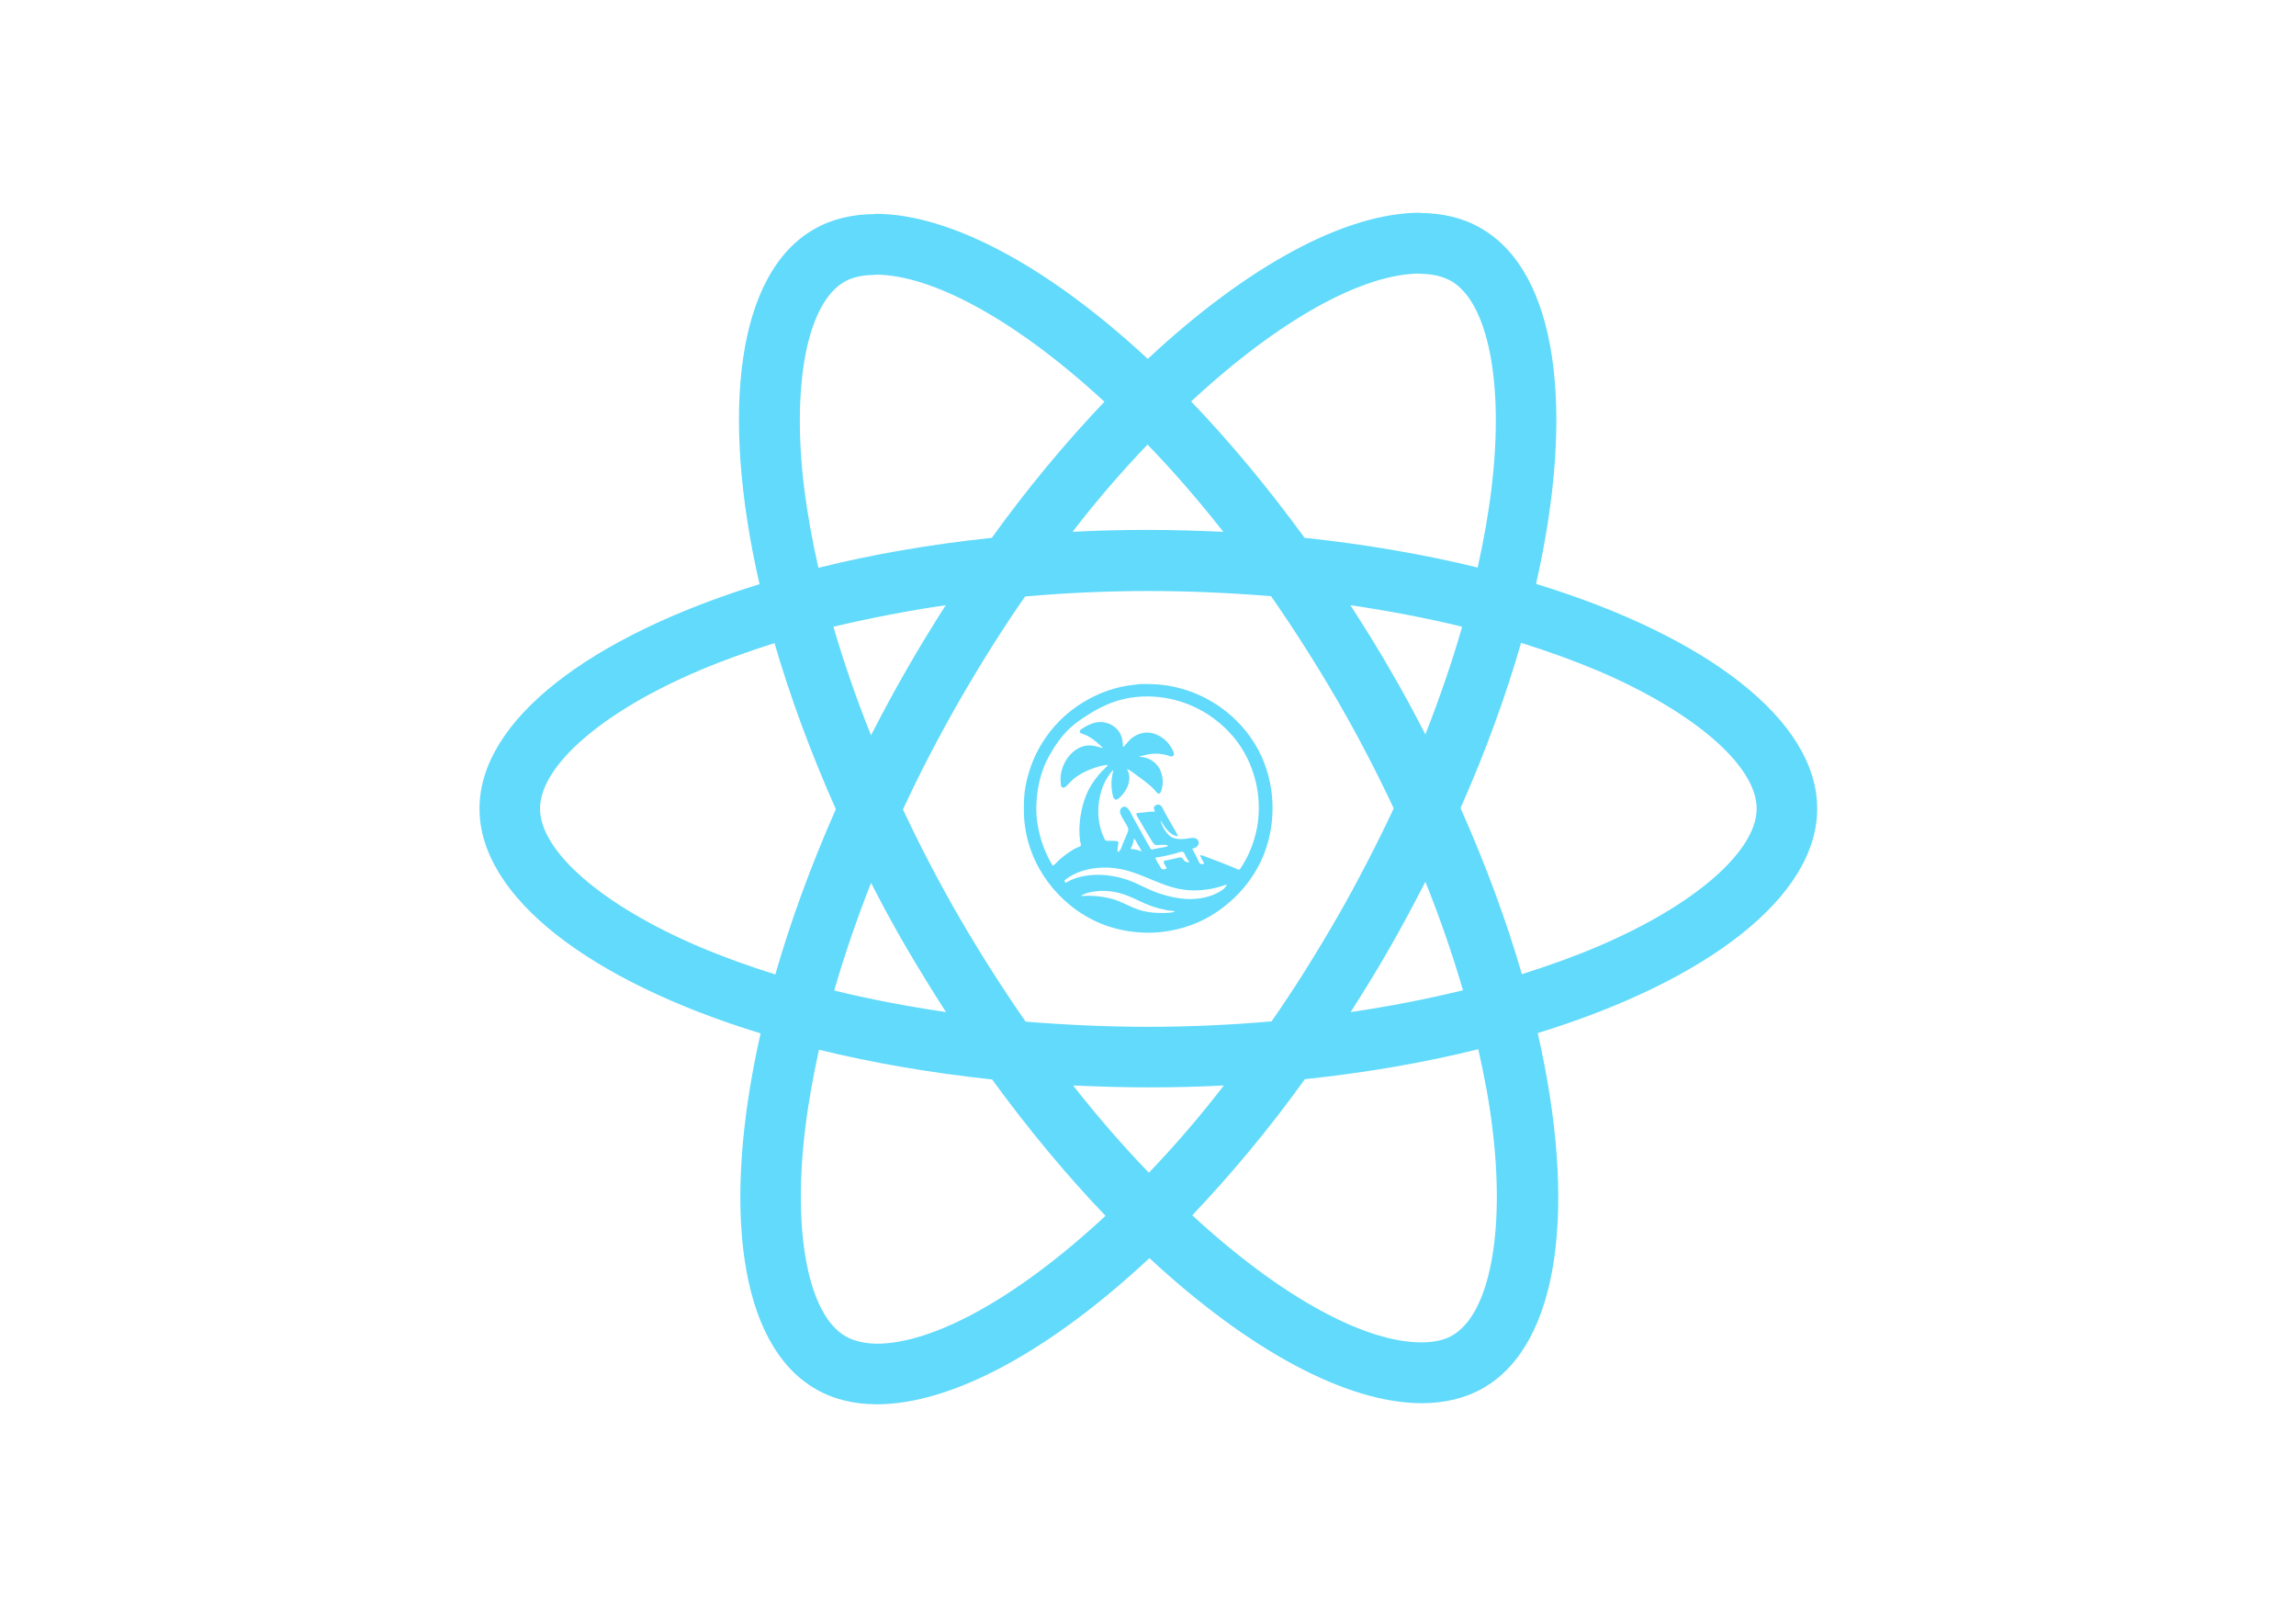
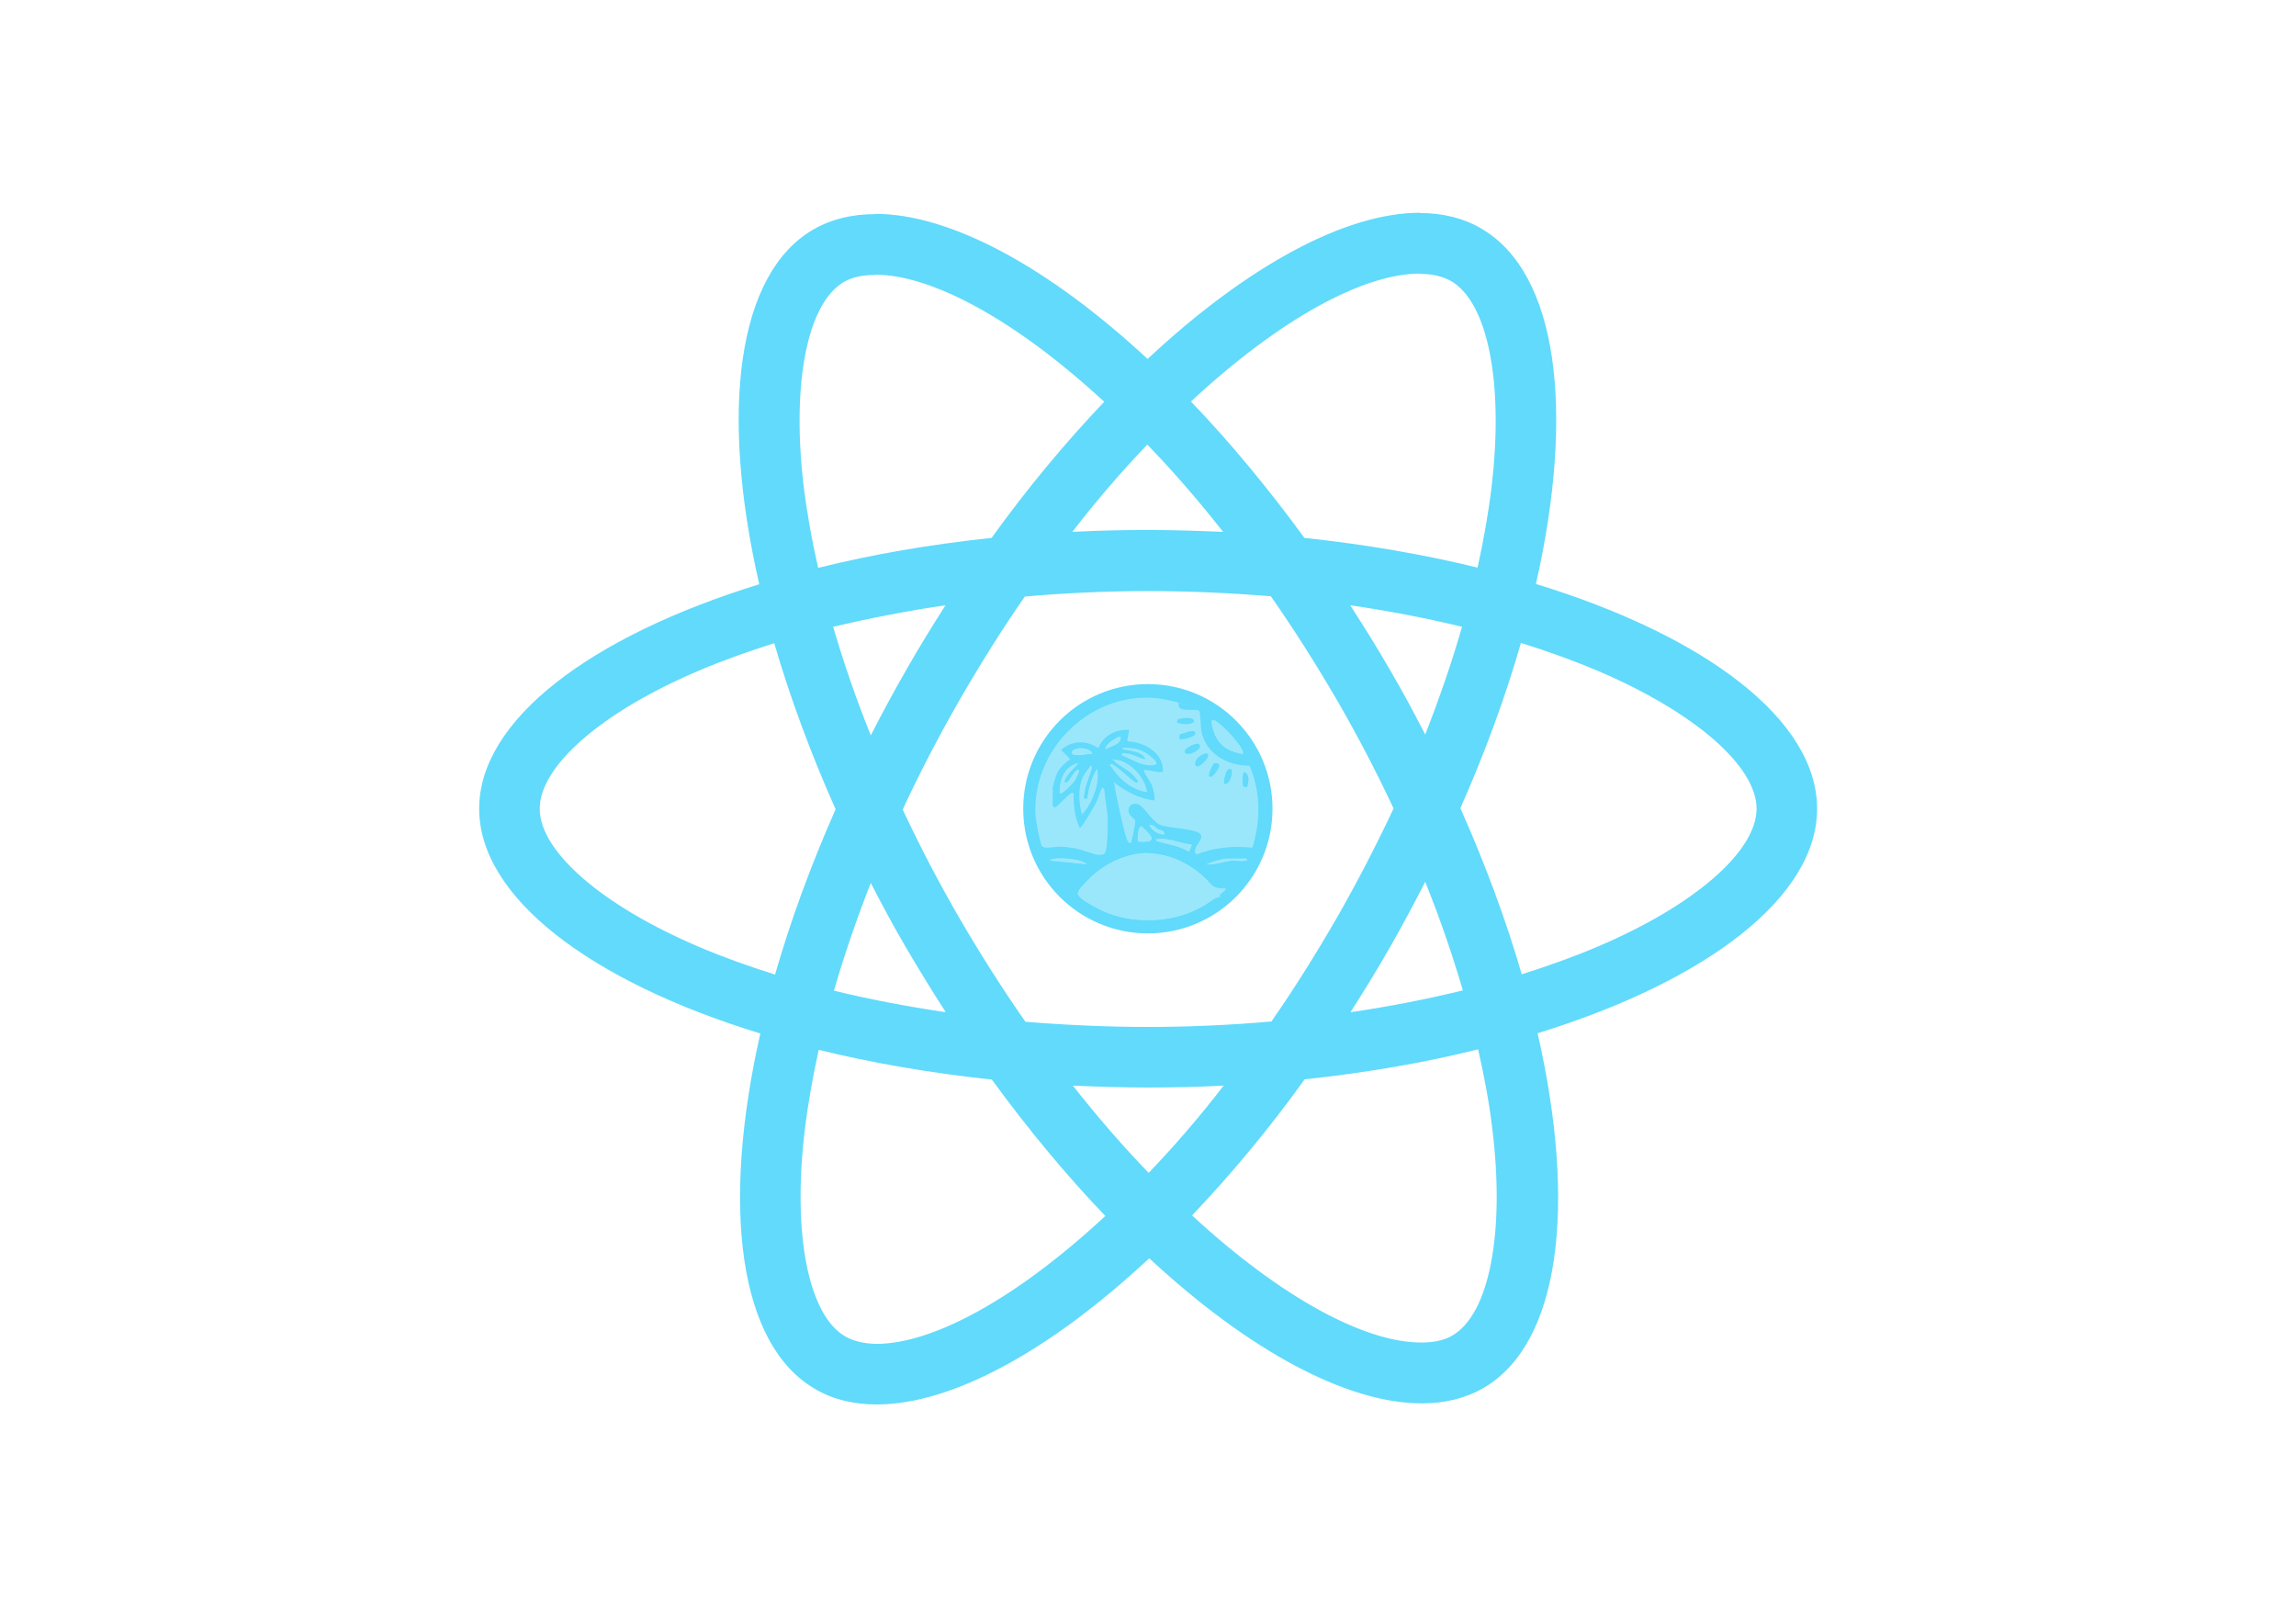
- <svg xmlns="http://www.w3.org/2000/svg" width="5355px" height="3786px" viewBox="0 0 5355 3786" version="1.1">
-   <g id="logo" stroke="none" fill="none" transform="translate(0.9778, 0)" fill-rule="evenodd" stroke-width="1">
-     <g id="Layer_1" transform="translate(1117.351, 496.0658)" fill="#61DAFB">
-       <g id="Group" fill-rule="nonzero">
-         <path d="M3119.934,1389.62 C3119.934,1182.926 2861.105,987.044 2464.277,865.571 C2555.853,461.087 2515.153,139.28 2335.817,36.251 C2294.481,12.084 2246.149,0.636 2193.366,0.636 L2193.366,142.46 C2222.619,142.46 2246.149,148.184 2265.863,158.995 C2352.351,208.602 2389.872,397.489 2360.619,640.434 C2353.623,700.216 2342.176,763.178 2328.186,827.412 C2203.541,796.885 2067.449,773.354 1924.362,758.09 C1838.51,640.434 1749.478,533.589 1659.81,440.099 C1867.127,247.397 2061.726,141.824 2194.002,141.824 L2194.002,0 C2019.117,0 1790.178,124.652 1558.695,340.886 C1327.212,125.924 1098.273,2.544 923.389,2.544 L923.389,144.368 C1055.029,144.368 1250.263,249.305 1457.58,440.735 C1368.548,534.225 1279.516,640.434 1194.936,758.09 C1051.213,773.354 915.121,796.885 790.477,828.048 C775.85,764.45 765.039,702.76 757.408,643.614 C727.518,400.669 764.403,211.782 850.255,161.539 C869.333,150.092 894.135,145.004 923.389,145.004 L923.389,3.18 C869.969,3.18 821.638,14.628 779.666,38.795 C600.966,141.824 560.901,462.995 653.113,866.207 C257.557,988.316 0,1183.562 0,1389.62 C0,1595.678 258.829,1792.197 655.657,1913.669 C564.081,2318.154 604.781,2639.961 784.117,2742.99 C825.453,2767.157 873.785,2778.605 927.204,2778.605 C1102.088,2778.605 1331.028,2653.952 1562.511,2437.718 C1793.994,2652.68 2022.933,2776.061 2197.817,2776.061 C2251.236,2776.061 2299.568,2764.613 2341.54,2740.446 C2520.24,2637.417 2560.305,2316.246 2468.093,1913.033 C2862.377,1791.561 3119.934,1595.678 3119.934,1389.62 L3119.934,1389.62 Z M2291.937,965.42 C2268.407,1047.462 2239.154,1132.048 2206.085,1216.633 C2180.011,1165.755 2152.665,1114.876 2122.776,1063.998 C2093.523,1013.119 2062.362,963.513 2031.2,915.178 C2121.504,928.534 2208.628,945.069 2291.937,965.42 Z M2000.675,1642.741 C1951.072,1728.599 1900.196,1810.004 1847.413,1885.686 C1752.658,1893.954 1656.63,1898.406 1559.967,1898.406 C1463.304,1898.406 1367.912,1893.954 1273.793,1886.322 C1221.01,1810.64 1169.498,1729.871 1119.895,1644.649 C1071.563,1561.335 1027.683,1476.75 987.619,1391.528 C1027.047,1306.307 1071.563,1221.085 1119.259,1137.772 C1168.862,1051.914 1219.738,970.508 1272.521,894.826 C1367.276,886.559 1463.304,882.107 1559.967,882.107 C1656.63,882.107 1752.022,886.559 1846.141,894.19 C1898.924,969.872 1950.436,1050.642 2000.039,1135.864 C2048.371,1219.177 2092.251,1303.763 2132.315,1388.984 C2092.251,1474.206 2048.371,1559.428 2000.675,1642.741 Z M2206.085,1560.063 C2240.425,1645.285 2269.679,1730.507 2293.845,1813.184 C2210.536,1833.536 2122.776,1850.707 2031.836,1864.063 C2062.998,1815.092 2094.159,1764.85 2123.412,1713.335 C2152.665,1662.457 2180.011,1610.942 2206.085,1560.063 Z M1561.239,2238.656 C1502.096,2177.602 1442.954,2109.552 1384.447,2035.142 C1441.682,2037.686 1500.188,2039.594 1559.331,2039.594 C1618.474,2039.594 1678.252,2038.322 1736.123,2035.142 C1678.888,2109.552 1619.746,2177.602 1561.239,2238.656 Z M1088.098,1864.063 C997.794,1850.707 910.67,1834.172 827.361,1813.82 C850.891,1731.779 880.144,1647.193 913.213,1562.607 C939.287,1613.486 966.633,1664.365 996.522,1715.243 C1026.411,1766.122 1056.936,1815.728 1088.098,1864.063 Z M1558.059,540.585 C1617.202,601.639 1676.344,669.689 1734.851,744.099 C1677.616,741.555 1619.11,739.647 1559.967,739.647 C1500.824,739.647 1441.046,740.919 1383.175,744.099 C1440.41,669.689 1499.552,601.639 1558.059,540.585 Z M1087.462,915.178 C1056.301,964.148 1025.139,1014.391 995.886,1065.906 C966.633,1116.784 939.287,1167.663 913.213,1218.541 C878.873,1133.32 849.619,1048.098 825.453,965.42 C908.762,945.705 996.522,928.534 1087.462,915.178 Z M511.934,1711.427 C286.81,1615.394 141.179,1489.47 141.179,1389.62 C141.179,1289.771 286.81,1163.211 511.934,1067.814 C566.625,1044.282 626.403,1023.295 688.09,1003.579 C724.339,1128.232 772.034,1257.972 831.177,1390.892 C772.67,1523.177 725.61,1652.281 689.998,1776.297 C627.039,1756.582 567.261,1734.959 511.934,1711.427 Z M854.071,2620.245 C767.583,2570.639 730.062,2381.752 759.315,2138.807 C766.311,2079.025 777.758,2016.062 791.748,1951.828 C916.393,1982.355 1052.485,2005.887 1195.572,2021.15 C1281.424,2138.807 1370.456,2245.652 1460.124,2339.141 C1252.807,2531.844 1058.208,2637.417 925.932,2637.417 C897.315,2636.781 873.149,2631.057 854.071,2620.245 L854.071,2620.245 Z M2362.526,2135.627 C2392.416,2378.572 2355.531,2567.459 2269.679,2617.701 C2250.601,2629.149 2225.799,2634.237 2196.545,2634.237 C2064.905,2634.237 1869.671,2529.3 1662.354,2337.869 C1751.386,2244.38 1840.418,2138.171 1924.998,2020.514 C2068.721,2005.251 2204.813,1981.719 2329.457,1950.556 C2344.084,2014.791 2355.531,2076.481 2362.526,2135.627 L2362.526,2135.627 Z M2607.364,1711.427 C2552.673,1734.959 2492.895,1755.946 2431.208,1775.661 C2394.959,1651.009 2347.264,1521.269 2288.121,1388.348 C2346.628,1256.064 2393.688,1126.96 2429.3,1002.943 C2492.259,1022.659 2552.037,1044.282 2608,1067.814 C2833.124,1163.847 2978.755,1289.771 2978.755,1389.62 C2978.755,1489.47 2832.488,1616.03 2607.364,1711.427 L2607.364,1711.427 Z" id="Shape" />
-       </g>
-       <path d="M1537.378,1099.483 C1545.027,1098.477 1553.107,1099.162 1560.816,1099.162 C1589.375,1099.162 1617.414,1103.603 1644.738,1112.019 C1679.61,1122.761 1712.09,1139.935 1740.757,1162.53 C1775.894,1190.223 1805.008,1226.547 1823.69,1267.313 C1858.642,1343.584 1858.386,1436.017 1822.577,1511.966 C1799.423,1561.073 1762.278,1602.174 1717.319,1632.147 C1680.636,1656.602 1637.733,1671.571 1594.082,1676.871 C1538.521,1683.618 1478.454,1673.759 1428.506,1648.109 C1334.74,1599.956 1270.993,1503.042 1269.732,1396.835 C1269.489,1376.359 1269.807,1355.76 1273.855,1335.483 C1280.447,1302.459 1291.94,1270.537 1309.202,1241.56 C1327.874,1210.214 1351.993,1182.552 1380.875,1160.25 C1414.745,1134.096 1454.109,1115.285 1495.795,1105.714 C1505.553,1103.474 1515.35,1102.202 1525.194,1100.998 L1528.67,1100.575 C1531.569,1100.222 1534.471,1099.865 1537.378,1099.483 Z M1440.288,1582.053 C1427.386,1583.439 1413.778,1585.791 1402.705,1593.051 C1405.197,1593.651 1408.055,1593.055 1410.655,1593.051 C1416.901,1593.04 1423.207,1592.805 1429.447,1593.079 C1445.067,1593.766 1461.342,1596.269 1476.426,1600.412 C1488.014,1603.595 1498.773,1608.627 1509.545,1613.664 L1512.239,1614.923 C1518.527,1617.854 1524.844,1620.735 1531.356,1623.199 C1550.985,1630.626 1570.524,1632.934 1591.345,1632.934 L1593.252,1632.933 C1603.099,1632.92 1612.867,1632.729 1622.424,1630.034 C1617.115,1627.201 1609.514,1627.733 1603.632,1626.553 C1590.871,1623.992 1578.323,1620.866 1566.049,1616.479 C1546.69,1609.559 1528.857,1599.168 1509.673,1591.908 C1487.816,1583.637 1463.594,1579.55 1440.288,1582.053 Z M1459.803,1527.061 C1434.235,1527.061 1408.376,1531.573 1385.358,1543.194 C1379.782,1546.01 1374.481,1549.365 1369.458,1553.083 C1367.927,1554.216 1365.213,1555.672 1364.647,1557.643 C1364.073,1559.641 1366.125,1561.315 1367.289,1562.594 C1373.043,1559.522 1378.509,1556.271 1384.636,1553.938 C1424.261,1538.859 1472.298,1542.02 1511.842,1555.846 C1531.562,1562.742 1549.732,1573.054 1568.94,1581.141 C1590.422,1590.185 1612.363,1596.049 1635.434,1599.056 C1662.648,1602.602 1693.675,1599.728 1718.552,1587.426 C1727.293,1583.104 1739.429,1576.516 1743.125,1566.945 C1738.56,1567.344 1734.453,1569.304 1730.116,1570.655 C1723.219,1572.803 1716.24,1574.624 1709.156,1576.046 C1685.145,1580.865 1659.612,1581.86 1635.434,1577.486 C1610.812,1573.033 1588.074,1563.725 1565.311,1554.267 L1562.275,1553.005 C1550.637,1548.168 1538.971,1543.347 1527.02,1539.168 C1505.554,1531.662 1482.548,1527.061 1459.803,1527.061 Z M1504.614,1133.608 C1473.965,1140.391 1446.51,1153.598 1420.051,1170.248 C1404.69,1179.913 1389.996,1189.815 1376.685,1202.255 C1356.89,1220.756 1341.761,1243.243 1328.567,1266.73 C1314.972,1290.929 1306.255,1319.132 1302.042,1346.497 C1297.909,1373.344 1297.228,1401.571 1301.963,1428.44 C1307.881,1462.032 1319.145,1493.555 1336.933,1522.71 C1342.911,1519.913 1347.155,1513.536 1352.111,1509.24 C1362.119,1500.567 1372.626,1492.528 1383.913,1485.59 C1388.091,1483.022 1392.384,1481.028 1396.923,1479.201 C1398.635,1478.511 1401.434,1477.881 1402.24,1475.997 C1403.521,1473.005 1401.152,1467.798 1400.745,1464.698 C1399.584,1455.831 1398.883,1446.814 1399.102,1437.867 C1399.738,1411.81 1404.598,1385.389 1413.853,1361 C1420.826,1342.623 1431.48,1325.938 1444.101,1310.964 C1448.383,1305.883 1452.936,1301.154 1457.635,1296.462 C1458.213,1295.884 1458.821,1295.324 1459.436,1294.767 L1460.176,1294.098 C1462.275,1292.204 1464.361,1290.279 1465.585,1287.759 C1456.523,1287.765 1447.46,1290.383 1438.843,1293.041 C1420.279,1298.766 1402.196,1307.262 1386.804,1319.249 C1379.783,1324.718 1374.641,1331.885 1368.001,1337.64 C1365.965,1339.406 1362.316,1341.772 1359.502,1340.44 C1355.25,1338.428 1355.906,1330.045 1355.419,1326.193 C1353.545,1311.373 1359.149,1292.629 1366.27,1279.783 C1377.702,1259.161 1398.84,1241.553 1423.665,1242.168 C1434.386,1242.433 1443.771,1246.165 1454.021,1248.601 C1451.422,1244.902 1447.937,1242.206 1444.625,1239.174 C1436.509,1231.745 1427.632,1224.959 1417.883,1219.827 C1415.268,1218.45 1412.519,1217.434 1409.75,1216.46 L1408.087,1215.878 C1407.256,1215.587 1406.424,1215.294 1405.596,1214.991 C1403.513,1214.228 1400.891,1213.179 1400.108,1210.861 C1398.657,1206.567 1406.375,1202.59 1409.21,1200.78 C1420.168,1193.78 1433.605,1188.023 1446.793,1187.698 C1467.403,1187.192 1487.541,1198.648 1496.031,1218.144 C1499.419,1225.924 1500.098,1234.211 1500.709,1242.527 L1500.823,1244.086 C1500.881,1244.866 1500.939,1245.646 1501,1246.425 C1507.473,1241.139 1512.026,1233.359 1518.347,1227.697 C1533.128,1214.455 1553.359,1208.576 1572.554,1214.537 C1589.901,1219.924 1604.977,1231.916 1613.851,1247.876 C1616.172,1252.051 1622.649,1262.256 1617.97,1266.415 C1614.308,1269.671 1609.663,1267.134 1605.801,1265.783 C1601.812,1264.39 1597.644,1263.691 1593.514,1262.861 C1583.011,1260.752 1570.793,1260.971 1560.267,1262.825 C1553.461,1264.023 1546.81,1266.45 1540.029,1267.455 L1540.029,1268.905 C1558.571,1269.059 1576.507,1279.656 1585.655,1295.736 C1589.445,1302.398 1591.338,1310.023 1592.79,1317.491 C1594.586,1326.721 1593.324,1336.776 1590.806,1345.772 C1589.962,1348.788 1588.43,1353.901 1584.83,1354.596 C1582.285,1355.087 1580.124,1352.548 1578.671,1350.837 C1574.863,1346.351 1571.24,1342.087 1566.772,1338.213 C1555.466,1328.414 1543.512,1319.375 1531.356,1310.659 C1524.902,1306.031 1517.833,1300.014 1510.396,1297.186 C1512.487,1302.232 1514.535,1306.923 1515.247,1312.415 C1517.338,1328.568 1510.588,1343.773 1500.455,1355.924 C1497.363,1359.633 1494.056,1363.368 1490.159,1366.249 C1488.543,1367.444 1486.515,1369.004 1484.377,1368.667 C1477.674,1367.606 1476.876,1357.484 1475.848,1352.298 C1472.367,1334.734 1473.765,1317.29 1478.595,1300.087 C1474.298,1302.27 1471.192,1307.046 1468.494,1310.964 C1462.558,1319.586 1457.408,1328.705 1453.714,1338.52 C1439.005,1377.62 1439.147,1423.417 1458.202,1461.058 C1460.33,1465.262 1463.559,1464.698 1467.753,1464.698 C1472.809,1464.698 1477.913,1464.444 1482.931,1465.115 C1484.884,1465.376 1487.596,1465.144 1489.142,1466.585 C1490.993,1468.313 1490.006,1471.274 1489.58,1473.4 C1488.389,1479.341 1487.991,1484.742 1487.991,1490.803 C1495.902,1489.575 1498.095,1476.869 1500.899,1470.499 C1504.077,1463.283 1507.311,1456.06 1510.251,1448.744 C1511.696,1445.149 1513.63,1441.129 1513.122,1437.142 C1512.553,1432.661 1509.321,1427.91 1507.069,1424.089 C1502.806,1416.857 1497.961,1409.415 1494.823,1401.609 C1492.314,1395.369 1494.65,1387.571 1501.724,1385.342 C1505.625,1384.112 1509.788,1386.524 1512.327,1389.349 C1515.933,1393.361 1518.674,1398.7 1521.268,1403.887 L1522.006,1405.364 C1522.986,1407.324 1523.955,1409.242 1524.953,1411.036 L1555.106,1465.423 C1557.667,1470.028 1560.233,1474.629 1562.853,1479.201 C1563.875,1480.985 1564.916,1483.739 1567.009,1484.5 C1568.874,1485.177 1571.422,1484.214 1573.276,1483.842 C1578.091,1482.876 1582.899,1481.833 1587.732,1480.959 C1593.522,1479.911 1602.35,1480.107 1606.523,1475.575 C1600.419,1473.638 1593.363,1473.753 1587.009,1474.189 C1586.223,1474.243 1585.42,1474.344 1584.609,1474.451 L1583.912,1474.543 C1581.004,1474.924 1578.034,1475.228 1575.456,1473.587 C1570.236,1470.264 1566.767,1462.589 1563.574,1457.446 C1555.701,1444.765 1548.283,1431.892 1540.744,1419.013 C1538.341,1414.907 1535.866,1410.833 1533.536,1406.685 C1532.636,1405.081 1531.301,1402.967 1532.591,1401.199 C1533.932,1399.36 1536.841,1399.234 1539.486,1399.229 L1540.639,1399.229 C1541.481,1399.227 1542.264,1399.213 1542.92,1399.126 C1553.681,1397.708 1564.591,1396.533 1575.445,1396.533 C1574.6,1393.589 1572.184,1390.261 1572.956,1387.109 C1574.685,1380.056 1584.815,1377.849 1589.526,1382.91 C1592.688,1386.307 1594.526,1390.983 1596.584,1395.083 C1599.299,1400.494 1602.391,1405.726 1605.299,1411.036 C1610.389,1420.333 1615.948,1429.375 1621.182,1438.592 C1621.649,1439.416 1622.132,1440.235 1622.62,1441.053 L1623.353,1442.281 C1625.556,1445.967 1627.742,1449.687 1628.929,1453.82 C1610.75,1452.987 1597.104,1431.847 1589.177,1417.562 C1588.545,1419.85 1589.573,1421.891 1590.394,1424.089 C1592.102,1428.654 1594.143,1433.001 1596.712,1437.142 C1600.381,1443.055 1604.586,1449.144 1610.137,1453.437 C1619.988,1461.054 1632.977,1461.097 1644.83,1460.282 C1652.43,1459.759 1661.927,1456.293 1669.404,1458.645 C1676.868,1460.993 1679.872,1469.239 1675.439,1475.574 C1672.119,1480.32 1667.687,1482.112 1662.176,1482.827 C1666.073,1491.201 1671.179,1498.974 1674.879,1507.482 C1676.421,1511.027 1678.028,1516.459 1681.722,1518.329 C1684.181,1519.573 1687.705,1518.414 1690.364,1518.359 C1687.695,1511.286 1682.699,1505.284 1680.245,1498.055 C1687.726,1498.398 1694.962,1502.309 1701.928,1504.805 C1717.739,1510.47 1733.32,1516.744 1748.907,1523 C1754.465,1525.23 1760.055,1527.438 1765.531,1529.862 C1767.534,1530.749 1770.308,1532.822 1772.523,1531.546 C1774.33,1530.504 1775.499,1528.019 1776.613,1526.336 C1779.73,1521.627 1782.553,1516.738 1785.35,1511.833 C1796.549,1492.19 1804.763,1470.666 1810.25,1448.744 C1828.35,1376.443 1812.823,1296.668 1769.329,1236.273 C1752.618,1213.069 1731.602,1193.008 1708.433,1176.395 C1650.449,1134.821 1574.377,1118.171 1504.614,1133.608 Z M1623.147,1494.16 C1607.776,1498.175 1591.935,1501.813 1576.167,1503.856 C1578.241,1510.929 1583.308,1517.808 1587.018,1524.161 C1588.452,1526.617 1589.986,1529.906 1592.82,1530.972 C1596.021,1532.176 1599.889,1530.222 1602.91,1529.237 C1601.511,1525.403 1599.158,1521.954 1597.232,1518.359 C1596.438,1516.877 1595.21,1515.122 1595.864,1513.362 C1597.101,1510.037 1602.235,1510.232 1605.078,1509.655 C1612.571,1508.132 1619.986,1506.231 1627.484,1504.726 C1630.246,1504.172 1634.092,1502.669 1636.869,1503.597 C1640.506,1504.813 1641.615,1509.156 1644.259,1511.547 C1647.29,1514.289 1651.823,1514.71 1655.671,1515.459 C1653.323,1510.165 1649.42,1505.533 1646.918,1500.23 C1645.463,1497.146 1644.268,1492.609 1641.082,1490.827 C1636.694,1488.371 1627.632,1492.988 1623.147,1494.16 Z M1526.297,1458.896 C1525.573,1468.09 1522.758,1475.57 1518.347,1483.552 C1523.402,1484.193 1528.559,1484.421 1533.525,1485.654 C1537.246,1486.578 1540.676,1488.34 1544.366,1489.353 C1542.393,1483.945 1538.732,1479.12 1535.896,1474.125 C1533.032,1469.083 1530.469,1462.956 1526.297,1458.896 Z" id="Combined-Shape-Copy" fill-rule="nonzero" />
-     </g>
+ <svg xmlns="http://www.w3.org/2000/svg" id="Layer_1" version="1.1" viewBox="0 0 841.9 595.3">
+   <defs>
+     <style>
+       .st0 {
+         fill: #9ae7fc;
+       }
+ 
+       .st1 {
+         fill: #61dafb;
+       }
+     </style>
+   </defs>
+   <g>
+     <path class="st1" d="M666.3,296.5c0-32.5-40.7-63.3-103.1-82.4,14.4-63.6,8-114.2-20.2-130.4-6.5-3.8-14.1-5.6-22.4-5.6v22.3c4.6,0,8.3.9,11.4,2.6,13.6,7.8,19.5,37.5,14.9,75.7-1.1,9.4-2.9,19.3-5.1,29.4-19.6-4.8-41-8.5-63.5-10.9-13.5-18.5-27.5-35.3-41.6-50,32.6-30.3,63.2-46.9,84-46.9v-22.3c-27.5,0-63.5,19.6-99.9,53.6-36.4-33.8-72.4-53.2-99.9-53.2v22.3c20.7,0,51.4,16.5,84,46.6-14,14.7-28,31.4-41.3,49.9-22.6,2.4-44,6.1-63.6,11-2.3-10-4-19.7-5.2-29-4.7-38.2,1.1-67.9,14.6-75.8,3-1.8,6.9-2.6,11.5-2.6v-22.3c-8.4,0-16,1.8-22.6,5.6-28.1,16.2-34.4,66.7-19.9,130.1-62.2,19.2-102.7,49.9-102.7,82.3s40.7,63.3,103.1,82.4c-14.4,63.6-8,114.2,20.2,130.4,6.5,3.8,14.1,5.6,22.5,5.6,27.5,0,63.5-19.6,99.9-53.6,36.4,33.8,72.4,53.2,99.9,53.2,8.4,0,16-1.8,22.6-5.6,28.1-16.2,34.4-66.7,19.9-130.1,62-19.1,102.5-49.9,102.5-82.3zm-130.2-66.7c-3.7,12.9-8.3,26.2-13.5,39.5-4.1-8-8.4-16-13.1-24-4.6-8-9.5-15.8-14.4-23.4,14.2,2.1,27.9,4.7,41,7.9zm-45.8,106.5c-7.8,13.5-15.8,26.3-24.1,38.2-14.9,1.3-30,2-45.2,2s-30.2-.7-45-1.9c-8.3-11.9-16.4-24.6-24.2-38-7.6-13.1-14.5-26.4-20.8-39.8,6.2-13.4,13.2-26.8,20.7-39.9,7.8-13.5,15.8-26.3,24.1-38.2,14.9-1.3,30-2,45.2-2s30.2.7,45,1.9c8.3,11.9,16.4,24.6,24.2,38,7.6,13.1,14.5,26.4,20.8,39.8-6.3,13.4-13.2,26.8-20.7,39.9zm32.3-13c5.4,13.4,10,26.8,13.8,39.8-13.1,3.2-26.9,5.9-41.2,8,4.9-7.7,9.8-15.6,14.4-23.7,4.6-8,8.9-16.1,13-24.1zm-101.4,106.7c-9.3-9.6-18.6-20.3-27.8-32,9,.4,18.2.7,27.5.7s18.7-.2,27.8-.7c-9,11.7-18.3,22.4-27.5,32zm-74.4-58.9c-14.2-2.1-27.9-4.7-41-7.9,3.7-12.9,8.3-26.2,13.5-39.5,4.1,8,8.4,16,13.1,24s9.5,15.8,14.4,23.4zm73.9-208.1c9.3,9.6,18.6,20.3,27.8,32-9-.4-18.2-.7-27.5-.7s-18.7.2-27.8.7c9-11.7,18.3-22.4,27.5-32zm-74,58.9c-4.9,7.7-9.8,15.6-14.4,23.7-4.6,8-8.9,16-13,24-5.4-13.4-10-26.8-13.8-39.8,13.1-3.1,26.9-5.8,41.2-7.9zm-90.5,125.2c-35.4-15.1-58.3-34.9-58.3-50.6s22.9-35.6,58.3-50.6c8.6-3.7,18-7,27.7-10.1,5.7,19.6,13.2,40,22.5,60.9-9.2,20.8-16.6,41.1-22.2,60.6-9.9-3.1-19.3-6.5-28-10.2zm53.8,142.9c-13.6-7.8-19.5-37.5-14.9-75.7,1.1-9.4,2.9-19.3,5.1-29.4,19.6,4.8,41,8.5,63.5,10.9,13.5,18.5,27.5,35.3,41.6,50-32.6,30.3-63.2,46.9-84,46.9-4.5-.1-8.3-1-11.3-2.7zm237.2-76.2c4.7,38.2-1.1,67.9-14.6,75.8-3,1.8-6.9,2.6-11.5,2.6-20.7,0-51.4-16.5-84-46.6,14-14.7,28-31.4,41.3-49.9,22.6-2.4,44-6.1,63.6-11,2.3,10.1,4.1,19.8,5.2,29.1zm38.5-66.7c-8.6,3.7-18,7-27.7,10.1-5.7-19.6-13.2-40-22.5-60.9,9.2-20.8,16.6-41.1,22.2-60.6,9.9,3.1,19.3,6.5,28.1,10.2,35.4,15.1,58.3,34.9,58.3,50.6,0,15.7-23,35.6-58.4,50.6zm-264.9-268.7z" />
+     <circle class="st1" cx="420.9" cy="296.5" r="45.7" />
+     <path class="st1" d="M520.5,78.1" />
  </g>
+   <circle class="st0" cx="420.8" cy="296.6" r="43" />
+   <path class="st1" d="M466.1,296.6c0,25-20.2,45.2-45.2,45.2s-45.2-20.2-45.2-45.2,20.2-45.2,45.2-45.2,45.2,20.2,45.2,45.2ZM386,295.6v-6.3c0-1.1,1.2-5.1,1.8-6.2,1-1.9,2.9-3.5,4.6-4.7l-3.4-3.4c4-3.6,9.4-3.7,13.7-.7,1.9-4.7,6.6-7.1,11.6-6.7l-.8,4.2c5.9.2,13.1,4.1,13.1,10.8s0,.5-.7.7c-1.7.3-3.4-.4-5-.6s-1.2-.4-1.2.3,2.5,4.1,3,5.5,1,3.5.8,5.3c-5.6-.8-10.5-3.2-14.8-6.7.3,2.6,4.1,21.7,5.3,21.9s.8-.6,1-1.1,1.3-6.3,1.3-6.7c0-1-1.7-1.8-2.2-2.8-1.2-2.7,1.3-4.7,3.7-3.3s5.2,6.2,7.5,7.3,13,1.4,14.8,3.3-2.9,4.6-1.5,7.6c6.7-2.6,13.5-3.3,20.6-2.5,3.1-9.7,3.1-20.3-.9-29.8-7.3,0-14.7-3.6-17.2-10.8-2.5-7.2-.7-8.6-1.3-9.3-.8-1-6.3.6-7.4-1.5s.3-1.1-.2-1.4-1.9-.6-2.6-.8c-26-6.4-51.3,15.7-49.7,42.1,0,1.6,1.6,10.3,2.4,11.1s4.8,0,6.3,0,3.7.3,5,.5c2.9.4,7.2,2.4,9.4,2.5s2.4-.8,2.7-2.4c.4-2.6.5-7.4.5-10.1s-1-7.8-1.3-11.6c-.9-.2-.7,0-.9.5-.7,1.3-1.1,3.2-1.9,4.8s-5.2,8.7-5.7,9-.7-.5-.8-.8c-1.6-3.5-2-7.9-1.9-11.8-.9-1-5.4,4.9-6.7,5.3l-.8-.4v-.3h-.2ZM455.6,276.4c1.1-1.2-6-8.9-7.2-10-3-2.7-5.4-4.5-3.5,1.4s5.7,7.8,10.6,8.5h.1ZM410.9,270.1c-.4-.5-6.1,2.9-5.5,4.6,1.9-1.3,5.9-1.7,5.5-4.6ZM400.4,276.4c-.3-2.4-6.3-2.7-7.2-1s1.6,1.4,1.9,1.4c1.8.3,3.5-.6,5.2-.4h.1ZM411.3,276.8c3.8,1.3,6.6,3.6,10.9,3.7s0-3-1.2-3.9c-2.2-1.7-5.1-2.4-7.8-2.4s-1.6-.3-1.4.4c2.8.6,7.3.7,8.4,3.8-2.3-.3-3.9-1.6-6.2-2s-2.5-.5-2.6.3h0ZM420.6,290.3c-.8-5.1-5.7-10.8-10.9-11.6s-1.3-.4-.8.5,4.7,3.2,5.7,4,4.5,4.2,2.1,3.8-8.4-7.8-9.4-6.7c.2.9,1.1,1.9,1.7,2.7,3,3.8,6.9,6.8,11.8,7.4h-.2ZM395.3,279.8c-5,1.1-6.9,6.3-6.7,11,.7.8,5-3.8,5.4-4.5s2.7-4.6,1.1-4-2.9,4.4-4.2,4.6.2-2.1.4-2.5c1.1-1.6,2.9-3.1,4-4.6h0ZM400.4,281.5c-.4-.5-2,1.3-2.3,1.7-2.9,3.9-2.6,10.2-1.5,14.8.8.2.8-.3,1.2-.7,3-3.8,5.5-10.5,4.5-15.4-2.1,3.1-3.1,7.3-3.6,11h-1.3c0-4,1.9-7.7,3-11.4h0ZM426.9,305.9c0-1.7-1.7-1.4-2.5-1.9s-1.3-1.9-3-1.4c1.3,2.1,3,3.2,5.5,3.4h0ZM417.2,308.5c7.6.7,5.5-1.9,1.4-5.5-1.3-.3-1.5,4.5-1.4,5.5ZM437,309.7c-3.5-.3-7.8-2-11.2-2.1s-1.3,0-1.9.7c4,1.3,8.4,1.7,12.1,4l1-2.5h0ZM420.5,312.8c-7.3,0-15.1,3.7-20.4,8.8s-4.8,5.3-4.8,6.2c0,1.8,8.6,6.2,10.5,6.8,12.1,4.8,27.5,3.5,38.2-4.2s3.1-2.7,0-6.2c-5.7-6.6-14.7-11.4-23.4-11.3h-.1ZM398.7,316.9c-1.4-1.4-5-1.9-7-2.1s-5.3-.3-6.9.6l13.9,1.4h0ZM456.9,314.8h-7.4c-.9,0-4.9,1.1-6,1.6s-.8.6,0,.5c2.4,0,5.1-1,7.6-1.3s3.5.2,5.1,0,1.3-.3.6-.8h0Z" />
+   <path class="st0" d="M386,295.6l.8.4c1.3-.3,5.8-6.2,6.7-5.3,0,3.9.3,8.3,1.9,11.8s0,1.2.8.8,5.1-7.8,5.7-9,1.3-3.5,1.9-4.8,0-.7.9-.5c.3,3.8,1.2,7.8,1.3,11.6s0,7.5-.5,10.1-1.1,2.4-2.7,2.4-6.5-2.1-9.4-2.5-3.7-.5-5-.5-5.4,1.1-6.3,0-2.2-9.5-2.4-11.1c-1.5-26.4,23.7-48.5,49.7-42.1s2.2.4,2.6.8,0,1,.2,1.4c1.1,2,6.5.5,7.4,1.5s.4,6.9,1.3,9.3c2.5,7.2,10,10.9,17.2,10.8,4,9.4,4,20.1.9,29.8-7.2-.7-13.9,0-20.6,2.5-1.3-3.1,4.1-5.1,1.5-7.6s-11.8-1.9-14.8-3.3-5.4-6.1-7.5-7.3-4.9.6-3.7,3.3,2.1,1.8,2.2,2.8-1,6.2-1.3,6.7-.3,1.3-1,1.1c-1.1-.3-5-19.3-5.3-21.9,4.3,3.5,9.2,5.9,14.8,6.7.2-1.9-.3-3.5-.8-5.3s-3-5.1-3-5.5c0-.8.9-.3,1.2-.3,1.6,0,3.3.8,5,.6s.7.3.7-.7c0-6.6-7.2-10.6-13.1-10.8l.8-4.2c-5.1-.3-9.6,2-11.6,6.7-4.3-3-9.8-3-13.7.7l3.4,3.4c-1.8,1.3-3.5,2.8-4.6,4.7s-1.8,5.1-1.8,6.2v6.6h.2ZM431.6,265c7.8,2.1,8.7-3.5.2-1.3l-.2,1.3ZM432.4,270.9c.3.6,6.4-.4,5.8-2.3s-4.6.6-5.7.6l-.2,1.7h.1ZM434.5,276c.8,1.2,5.7-1.8,5.5-2.7-.4-1.9-6.6,1.2-5.5,2.7ZM442.9,276.4c-.9-.9-5,2.8-4.6,4,.6,2.4,5.7-3,4.6-4ZM445.1,279.9c-.3.2-3.1,4.6-1.5,5s3.5-3.4,3.5-4-1.3-1.3-2-.9h0ZM448.9,287.4c2.1.8,3.8-5.1,2.3-5.5-1.9-.6-2.6,5.1-2.3,5.5ZM457.3,288.6c.5-1.7,1.1-4.7-1-5.5-1,.3-.6,3.9-.6,4.8l.3.5,1.3.2h0Z" />
+   <path class="st0" d="M455.6,276.4c-5-.8-9.1-3.6-10.6-8.5s.5-4,3.5-1.4,8.3,8.7,7.2,10h-.1Z" />
+   <path class="st0" d="M420.6,290.3c-4.9-.6-8.9-3.6-11.8-7.4s-1.5-1.8-1.7-2.7c1-1,8.5,6.6,9.4,6.7,2.4.4-1.8-3.5-2.1-3.8-1-.8-5.4-3.5-5.7-4-.4-.8.5-.5.8-.5,5.2.8,10.1,6.6,10.9,11.6h.2Z" />
+   <path class="st0" d="M400.4,281.5c-1.1,3.7-3,7.3-3,11.4h1.3c.5-3.7,1.5-7.8,3.6-11,1,4.8-1.5,11.6-4.5,15.4s-.4.8-1.2.7c-1.1-4.5-1.3-10.8,1.5-14.8s1.9-2.2,2.3-1.7h0Z" />
+   <path class="st0" d="M411.3,276.8c0-.8,2.1-.4,2.6-.3,2.4.4,4,1.7,6.2,2-1.2-3.1-5.7-3.2-8.4-3.8,0-.8.9-.4,1.4-.4,2.8,0,5.6.7,7.8,2.4,2.2,1.7,4,4,1.2,3.9-4.3,0-7.1-2.4-10.9-3.7h0Z" />
+   <path class="st0" d="M395.3,279.8c-1.1,1.6-3,3-4,4.6s-1.9,2.8-.4,2.5,2.8-4,4.2-4.6-.9,3.6-1.1,4c-.4.7-4.7,5.2-5.4,4.5-.2-4.6,1.8-9.9,6.7-11h0Z" />
+   <path class="st0" d="M437,309.7l-1,2.5c-3.6-2.3-8-2.8-12.1-4,.5-.7,1.1-.7,1.9-.7,3.4,0,7.8,1.8,11.2,2.1h0Z" />
+   <path class="st0" d="M417.2,308.5c0-1,0-5.8,1.4-5.5,4,3.5,6.1,6.2-1.4,5.5Z" />
+   <path class="st0" d="M400.4,276.4c-1.8-.3-3.5.7-5.2.4s-2.3-.8-1.9-1.4c.8-1.6,6.9-1.4,7.2,1h-.1Z" />
+   <path class="st0" d="M410.9,270.1c.4,3-3.6,3.3-5.5,4.6-.6-1.8,5-5.1,5.5-4.6Z" />
+   <path class="st0" d="M426.9,305.9c-2.5-.2-4.1-1.3-5.5-3.4,1.7-.4,2,.8,3,1.4s2.6.3,2.5,1.9h0Z" />
+   <path class="st1" d="M432.4,270.9l.2-1.7c1.1,0,5.1-2.2,5.7-.6s-5.5,2.9-5.8,2.3h-.1Z" />
+   <path class="st1" d="M431.6,265l.2-1.3c8.4-2.1,7.7,3.4-.2,1.3Z" />
+   <path class="st1" d="M434.5,276c-1.1-1.5,5.1-4.6,5.5-2.7s-4.6,4-5.5,2.7Z" />
+   <path class="st1" d="M442.9,276.4c1.1,1.1-4,6.4-4.6,4s3.7-4.9,4.6-4Z" />
+   <path class="st1" d="M445.1,279.9c.7-.4,2.1,0,2,.9s-2.4,4.4-3.5,4,1.3-4.8,1.5-5h0Z" />
+   <path class="st1" d="M448.9,287.4c-.3-.3.4-6.1,2.3-5.5,1.4.4-.2,6.2-2.3,5.5Z" />
+   <path class="st1" d="M457.3,288.6l-1.3-.2-.3-.5c0-.9-.4-4.6.6-4.8,2.1.8,1.5,3.8,1,5.5h0Z" />
+   <path class="st0" d="M420.5,312.8c8.9,0,17.9,4.7,23.4,11.3,5.6,6.6,3.8,3.5,0,6.2-10.7,7.7-26.1,9-38.2,4.2-1.9-.8-10.5-5.1-10.5-6.8s4-5.3,4.8-6.2c5.3-5,13.1-8.6,20.4-8.8h.1Z" />
+   <path class="st0" d="M398.7,316.9l-13.9-1.4c1.7-1,5-.8,6.9-.6s5.6.7,7,2.1h0Z" />
+   <path class="st0" d="M456.9,314.8c.7.5,0,.8-.6.8-1.6.2-3.5-.2-5.1,0-2.4.3-5.2,1.2-7.6,1.3s-1.1,0,0-.5,5.1-1.6,6-1.6h7.4,0Z" />
</svg>
